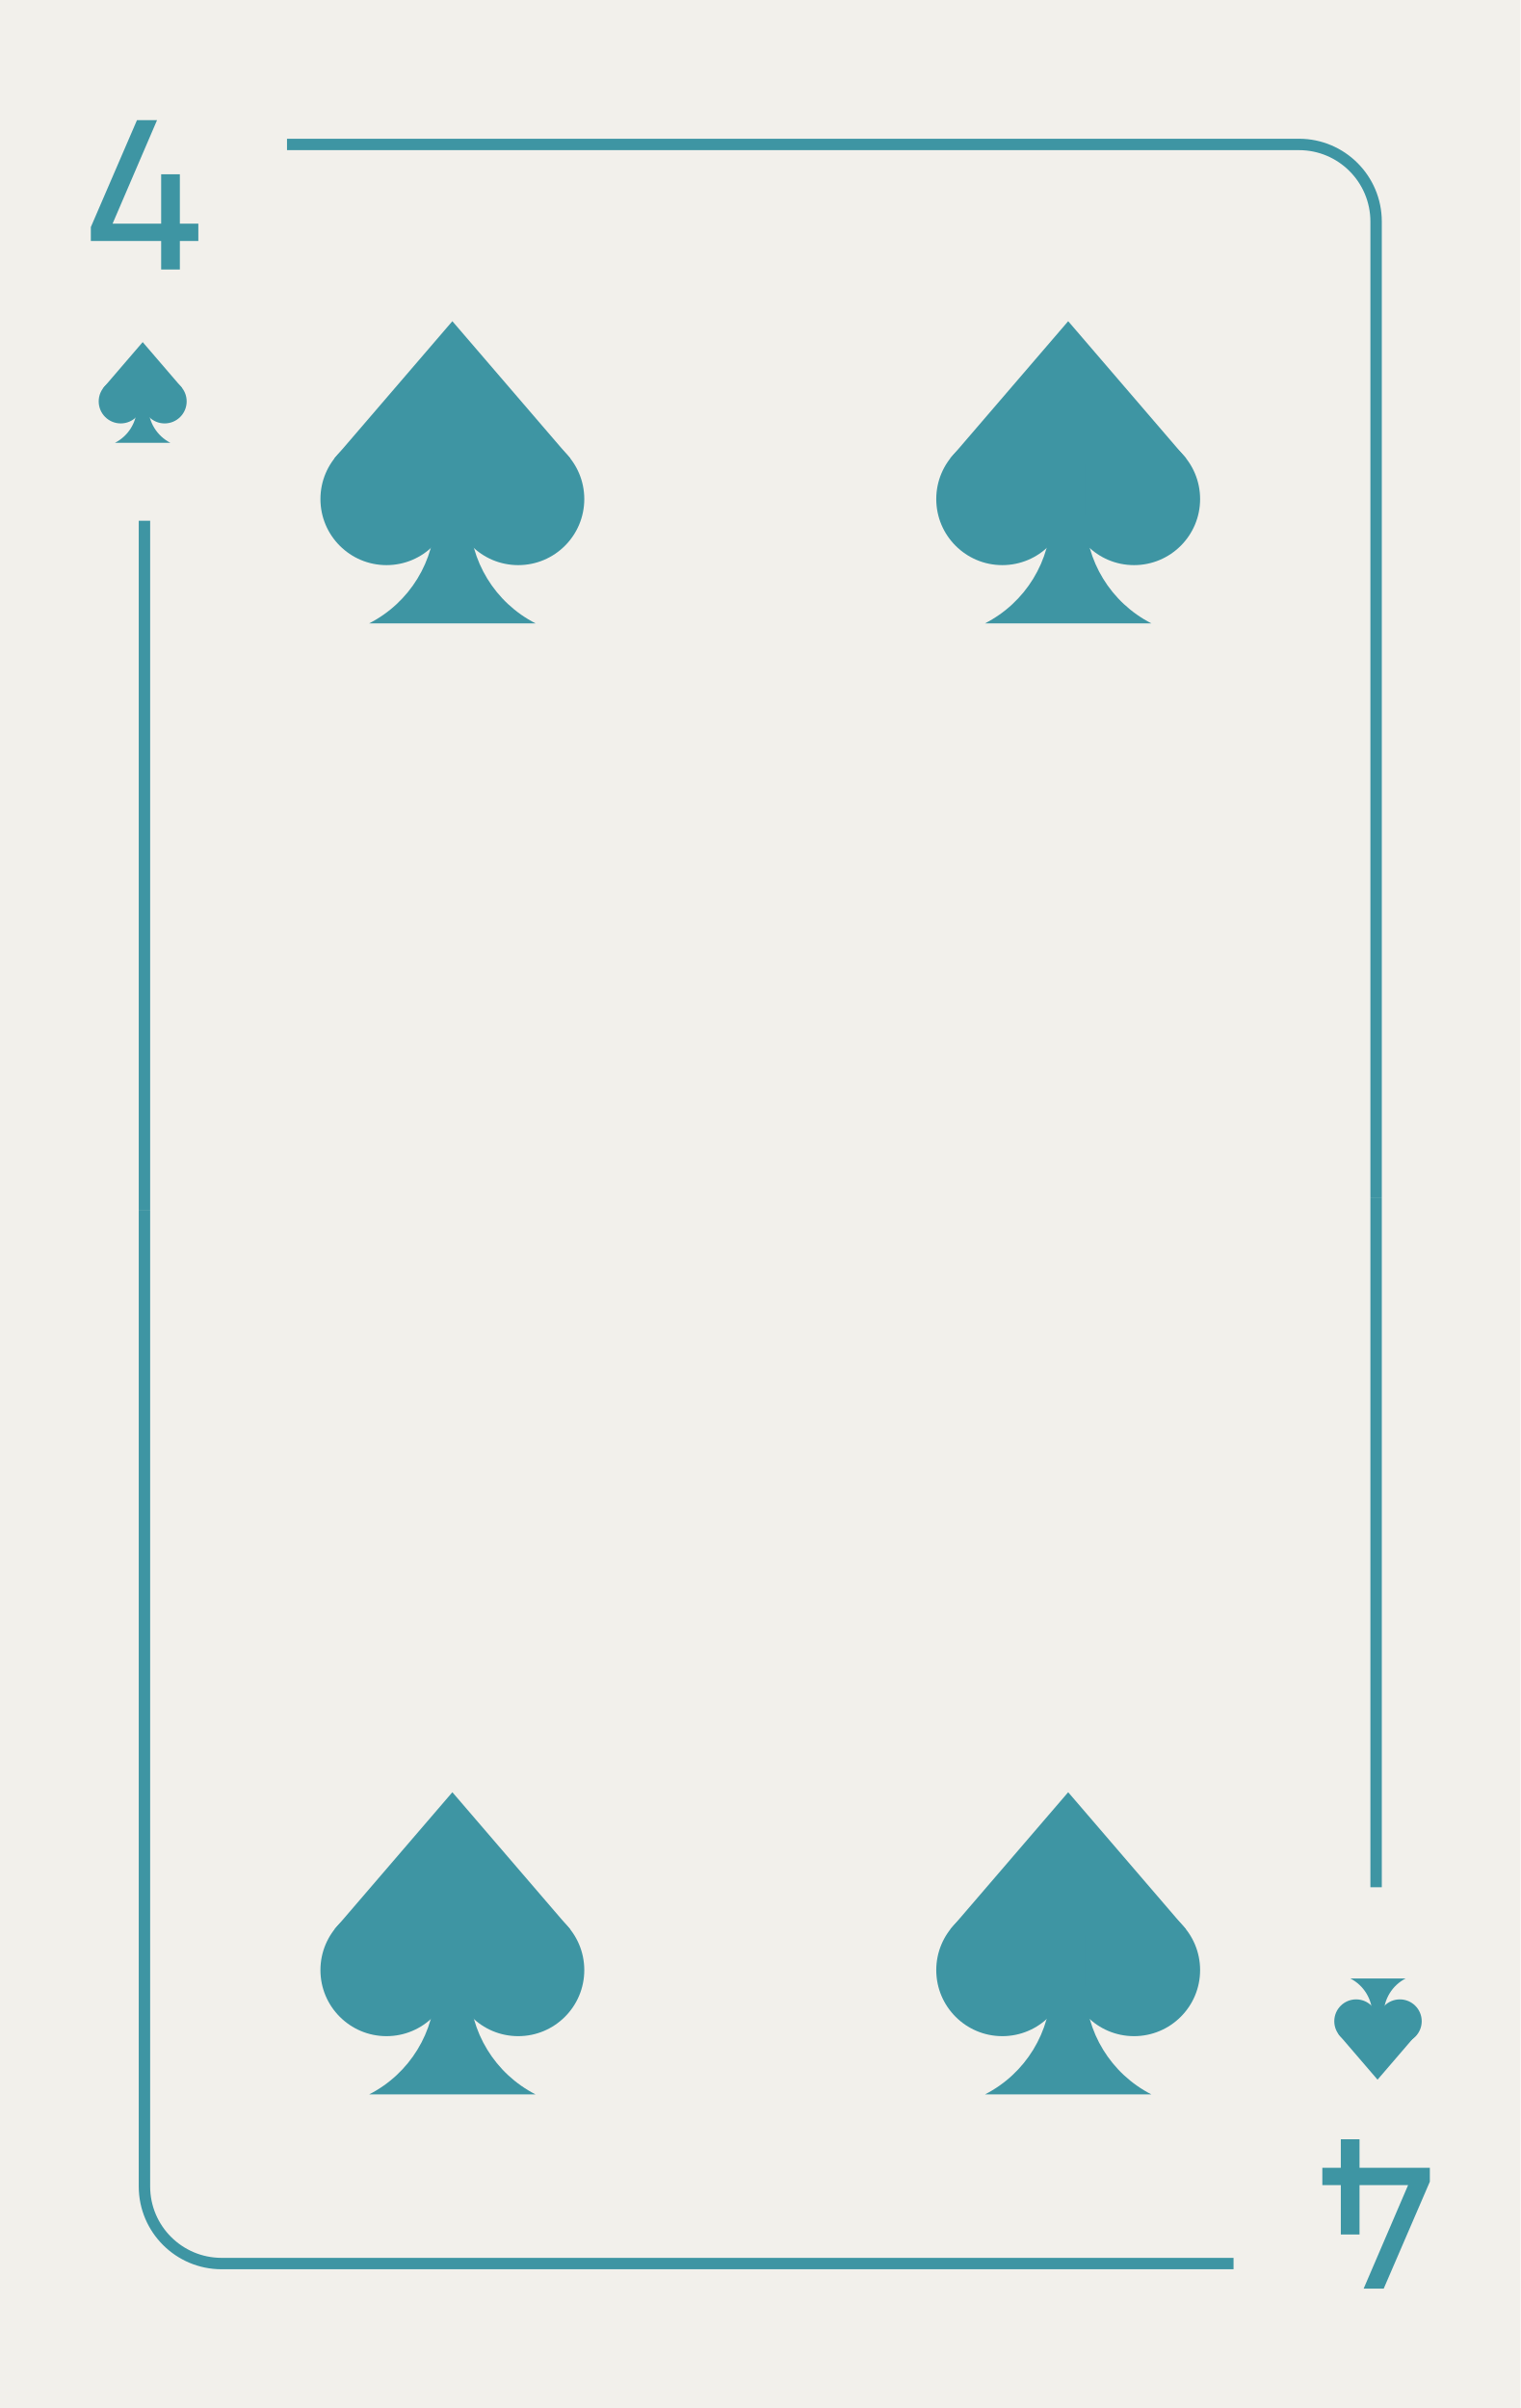
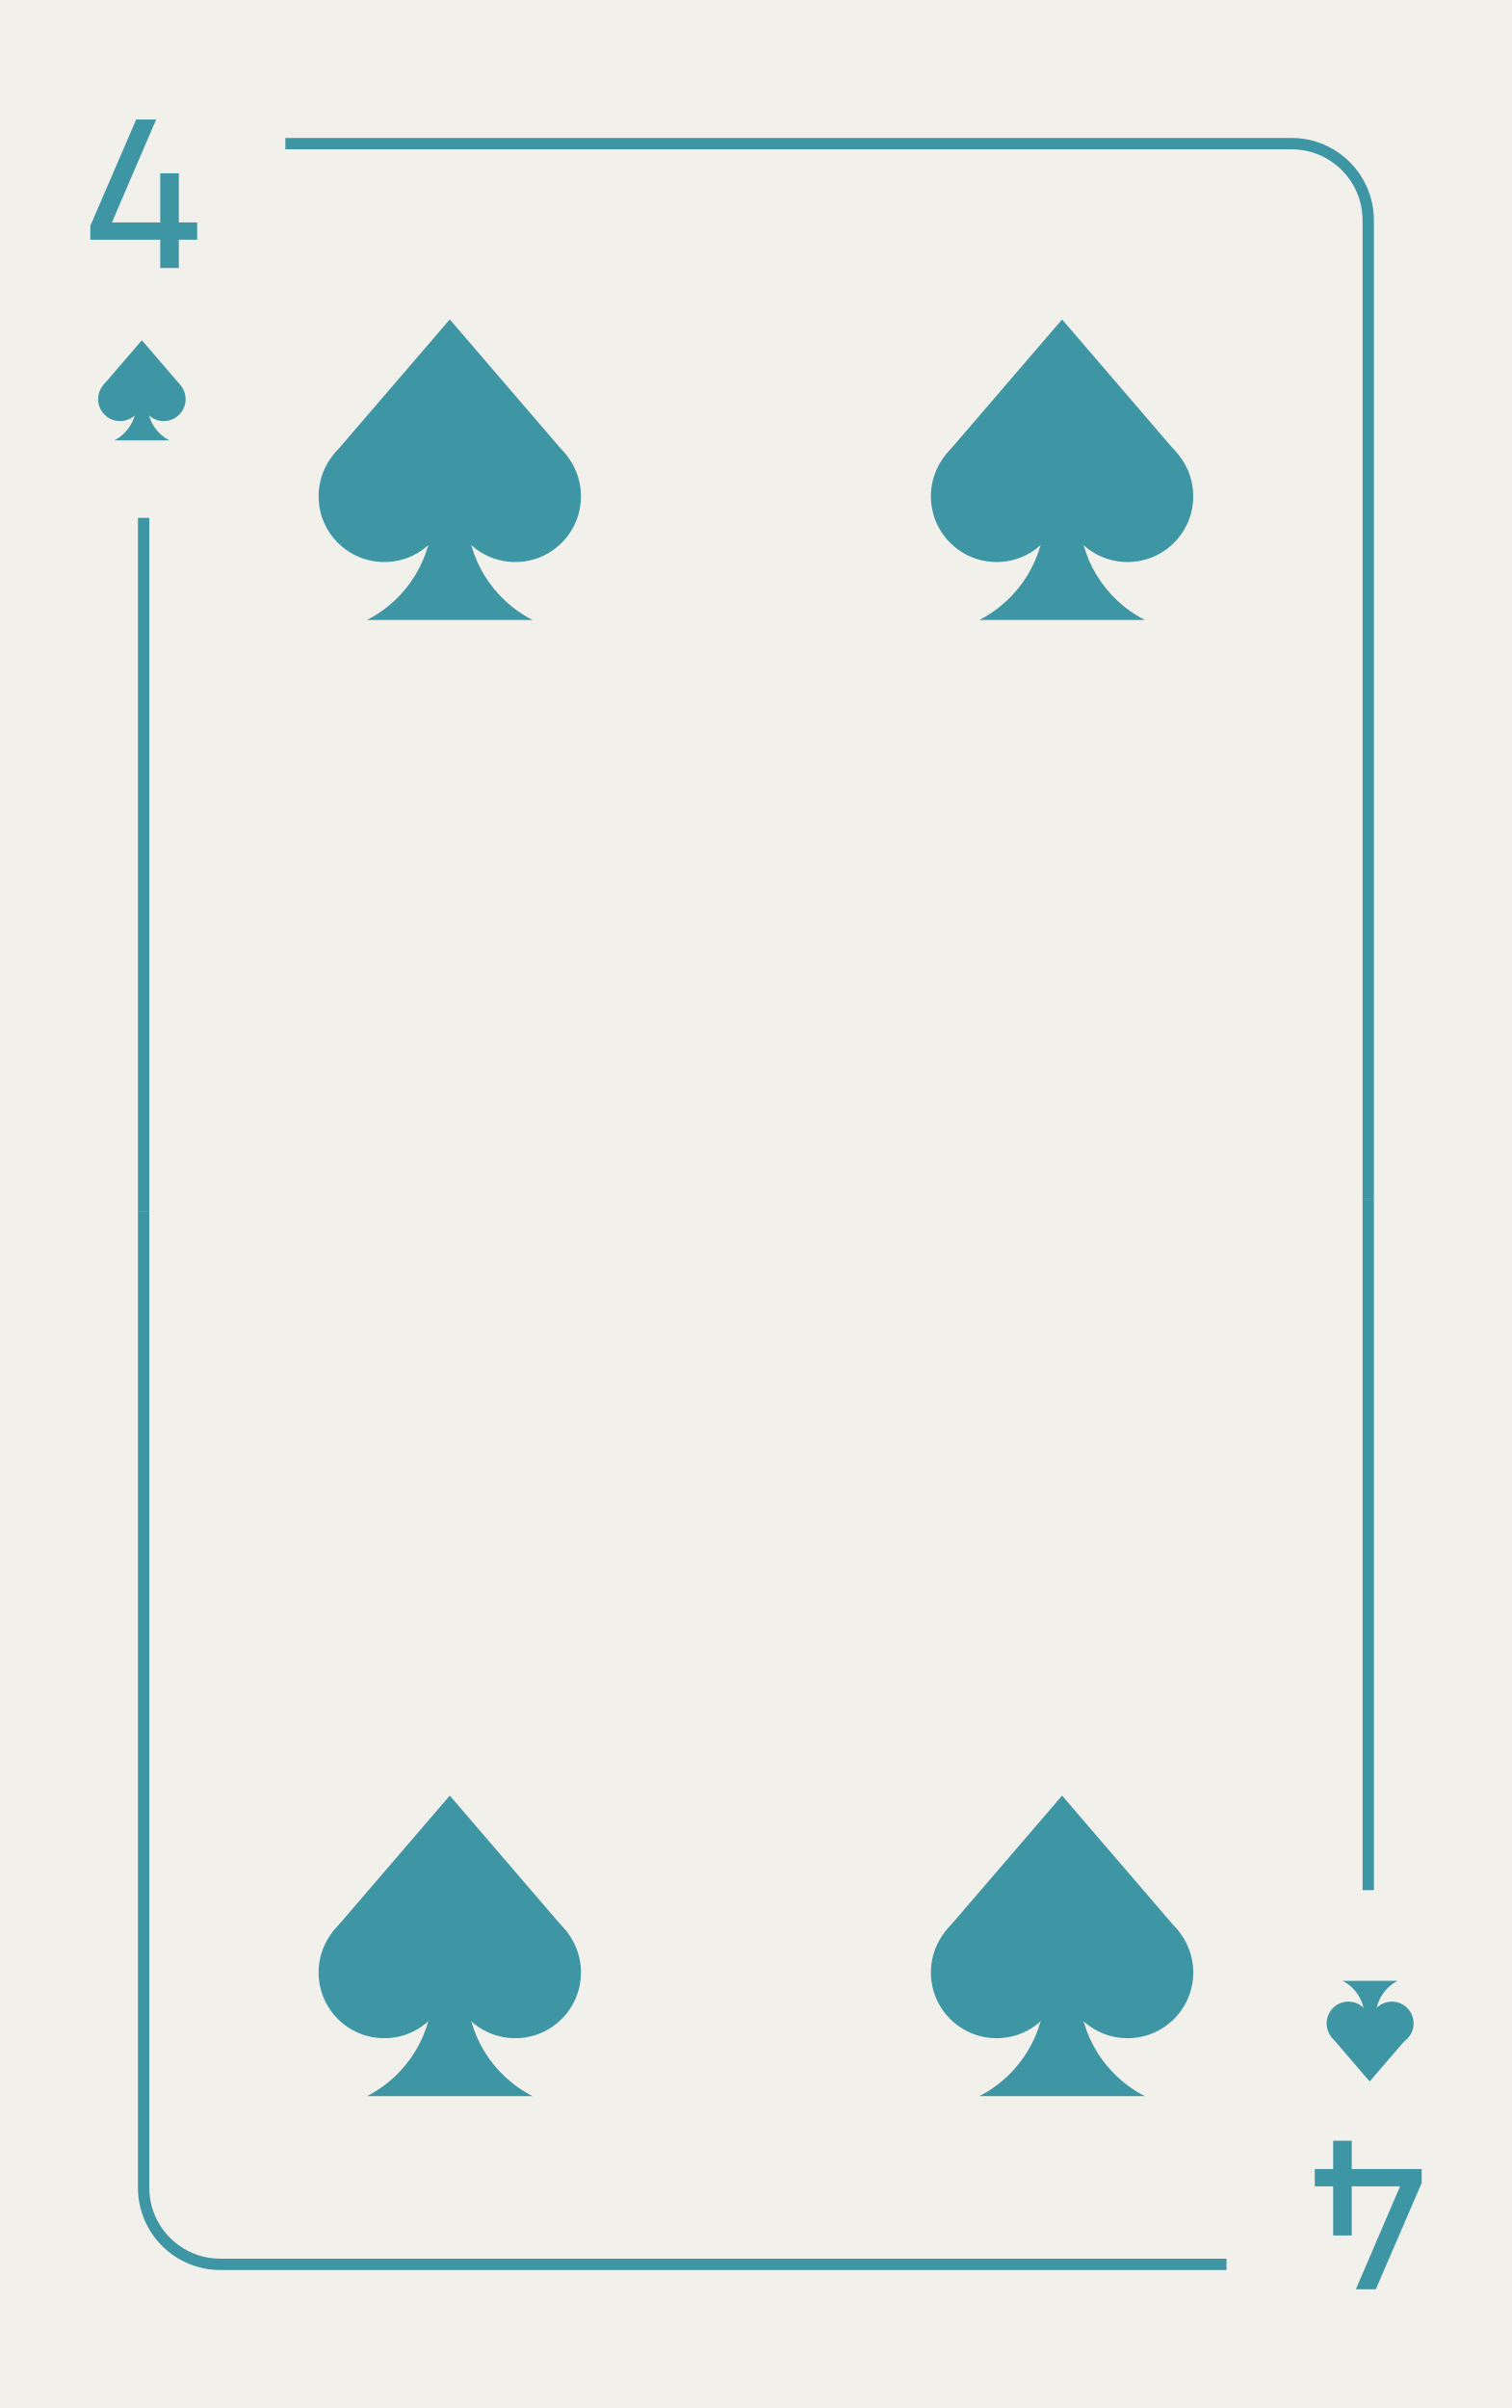
- <svg xmlns="http://www.w3.org/2000/svg" viewBox="0 0 800 1267">
+ <svg xmlns="http://www.w3.org/2000/svg" viewBox="0 0 800 1274">
  <defs>
    <style>.cls-1{fill:#f2f0eb;}.cls-2{fill:#3e95a3;}</style>
  </defs>
  <g id="Layer_2" data-name="Layer 2">
-     <rect class="cls-1" width="800" height="1267" />
+     <rect class="cls-1" width="800" height="1274" />
  </g>
  <g id="Layer_1" data-name="Layer 1">
    <polygon class="cls-2" points="95.75 204.07 75.07 210.66 54.39 204.07 75.07 180 95.75 204.07" />
    <circle class="cls-2" cx="63.52" cy="211.2" r="11.59" />
    <circle class="cls-2" cx="86.62" cy="211.2" r="11.59" />
    <path class="cls-2" d="M89.66,233H60.47a21.27,21.27,0,0,0,11.59-18.94V205h6v9.06A21.28,21.28,0,0,0,89.66,233Z" />
    <polygon class="cls-2" points="300.05 241.21 238 260.98 175.95 241.21 238 169 300.05 241.21" />
    <circle class="cls-2" cx="203.35" cy="262.59" r="34.76" />
    <circle class="cls-2" cx="272.65" cy="262.59" r="34.76" />
    <path class="cls-2" d="M281.79,328H194.21A63.84,63.84,0,0,0,229,271.17V244H247v27.17A63.84,63.84,0,0,0,281.79,328Z" />
    <polygon class="cls-2" points="624.04 241.21 562 260.98 499.95 241.21 562 169 624.04 241.21" />
    <circle class="cls-2" cx="527.35" cy="262.59" r="34.76" />
    <circle class="cls-2" cx="596.65" cy="262.59" r="34.76" />
    <path class="cls-2" d="M605.79,328H518.21A63.84,63.84,0,0,0,553,271.17V244H571v27.17A63.84,63.84,0,0,0,605.79,328Z" />
-     <polygon class="cls-2" points="300.05 1015.21 238 1034.98 175.95 1015.21 238 943 300.05 1015.21" />
-     <circle class="cls-2" cx="203.35" cy="1036.59" r="34.76" />
-     <circle class="cls-2" cx="272.65" cy="1036.59" r="34.76" />
-     <path class="cls-2" d="M281.79,1102H194.21A63.84,63.84,0,0,0,229,1045.17V1018H247v27.17A63.84,63.84,0,0,0,281.79,1102Z" />
-     <polygon class="cls-2" points="624.04 1015.21 562 1034.98 499.95 1015.21 562 943 624.04 1015.21" />
-     <circle class="cls-2" cx="527.35" cy="1036.59" r="34.76" />
-     <circle class="cls-2" cx="596.65" cy="1036.59" r="34.76" />
-     <path class="cls-2" d="M605.79,1102H518.21A63.84,63.84,0,0,0,553,1045.17V1018H571v27.17A63.84,63.84,0,0,0,605.79,1102Z" />
-     <polygon class="cls-2" points="704.08 1070.18 724.76 1063.59 745.45 1070.18 724.76 1094.25 704.08 1070.18" />
-     <circle class="cls-2" cx="736.5" cy="1063.5" r="11.5" />
-     <circle class="cls-2" cx="713.5" cy="1063.5" r="11.5" />
-     <path class="cls-2" d="M710.45,1041h29.09A21.27,21.27,0,0,0,728,1059.91V1069h-6v-9.09A21.26,21.26,0,0,0,710.45,1041Z" />
+     <polygon class="cls-2" points="300.05 1022.21 238 1041.98 175.95 1022.21 238 950 300.05 1022.21" />
+     <circle class="cls-2" cx="203.35" cy="1043.59" r="34.76" />
+     <circle class="cls-2" cx="272.65" cy="1043.59" r="34.76" />
+     <path class="cls-2" d="M281.79,1109H194.21A63.84,63.84,0,0,0,229,1052.17V1025H247v27.17A63.84,63.84,0,0,0,281.79,1109Z" />
+     <polygon class="cls-2" points="624.04 1022.21 562 1041.98 499.95 1022.21 562 950 624.04 1022.21" />
+     <circle class="cls-2" cx="527.35" cy="1043.59" r="34.76" />
+     <circle class="cls-2" cx="596.65" cy="1043.59" r="34.76" />
+     <path class="cls-2" d="M605.79,1109H518.21A63.84,63.84,0,0,0,553,1052.17V1025H571v27.17A63.84,63.84,0,0,0,605.79,1109Z" />
+     <polygon class="cls-2" points="704.08 1077.18 724.76 1070.59 745.45 1077.18 724.76 1101.25 704.08 1077.18" />
+     <circle class="cls-2" cx="736.5" cy="1070.5" r="11.5" />
+     <circle class="cls-2" cx="713.5" cy="1070.5" r="11.5" />
+     <path class="cls-2" d="M710.45,1048h29.09A21.27,21.27,0,0,0,728,1066.91V1076h-6v-9.09A21.26,21.26,0,0,0,710.45,1048Z" />
    <path class="cls-2" d="M84.79,126.81h-37v-7.32L72.07,63.21H82.63l-23.4,54.48H84.79v-26h9.84v26h9.72v9.12H94.63v15H84.79Z" />
-     <rect class="cls-2" x="73" y="274" width="6" height="363" />
-     <path class="cls-2" d="M727,630h-6V116.54A37.58,37.58,0,0,0,683.46,79H151V73H683.46A43.59,43.59,0,0,1,727,116.54Z" />
-     <path class="cls-2" d="M715.28,1140.6h37v7.32L728,1204.2H717.44l23.4-54.48H715.28v26h-9.84v-26h-9.72v-9.12h9.72v-15h9.84Z" />
-     <rect class="cls-2" x="721" y="630" width="6" height="363" />
-     <path class="cls-2" d="M649,1194H116.54A43.59,43.59,0,0,1,73,1150.46V637h6v513.46A37.58,37.58,0,0,0,116.54,1188H649Z" />
+     <rect class="cls-2" x="73" y="274" width="6" height="367" />
+     <path class="cls-2" d="M727,634h-6V116.54A37.58,37.58,0,0,0,683.46,79H151V73H683.46A43.59,43.59,0,0,1,727,116.54Z" />
+     <path class="cls-2" d="M715.28,1147.6h37v7.32L728,1211.2H717.44l23.4-54.48H715.28v26h-9.84v-26h-9.72v-9.12h9.72v-15h9.84Z" />
+     <rect class="cls-2" x="721" y="634" width="6" height="366" />
+     <path class="cls-2" d="M649,1201H116.54A43.59,43.59,0,0,1,73,1157.46V641h6v516.46A37.58,37.58,0,0,0,116.54,1195H649Z" />
  </g>
</svg>
